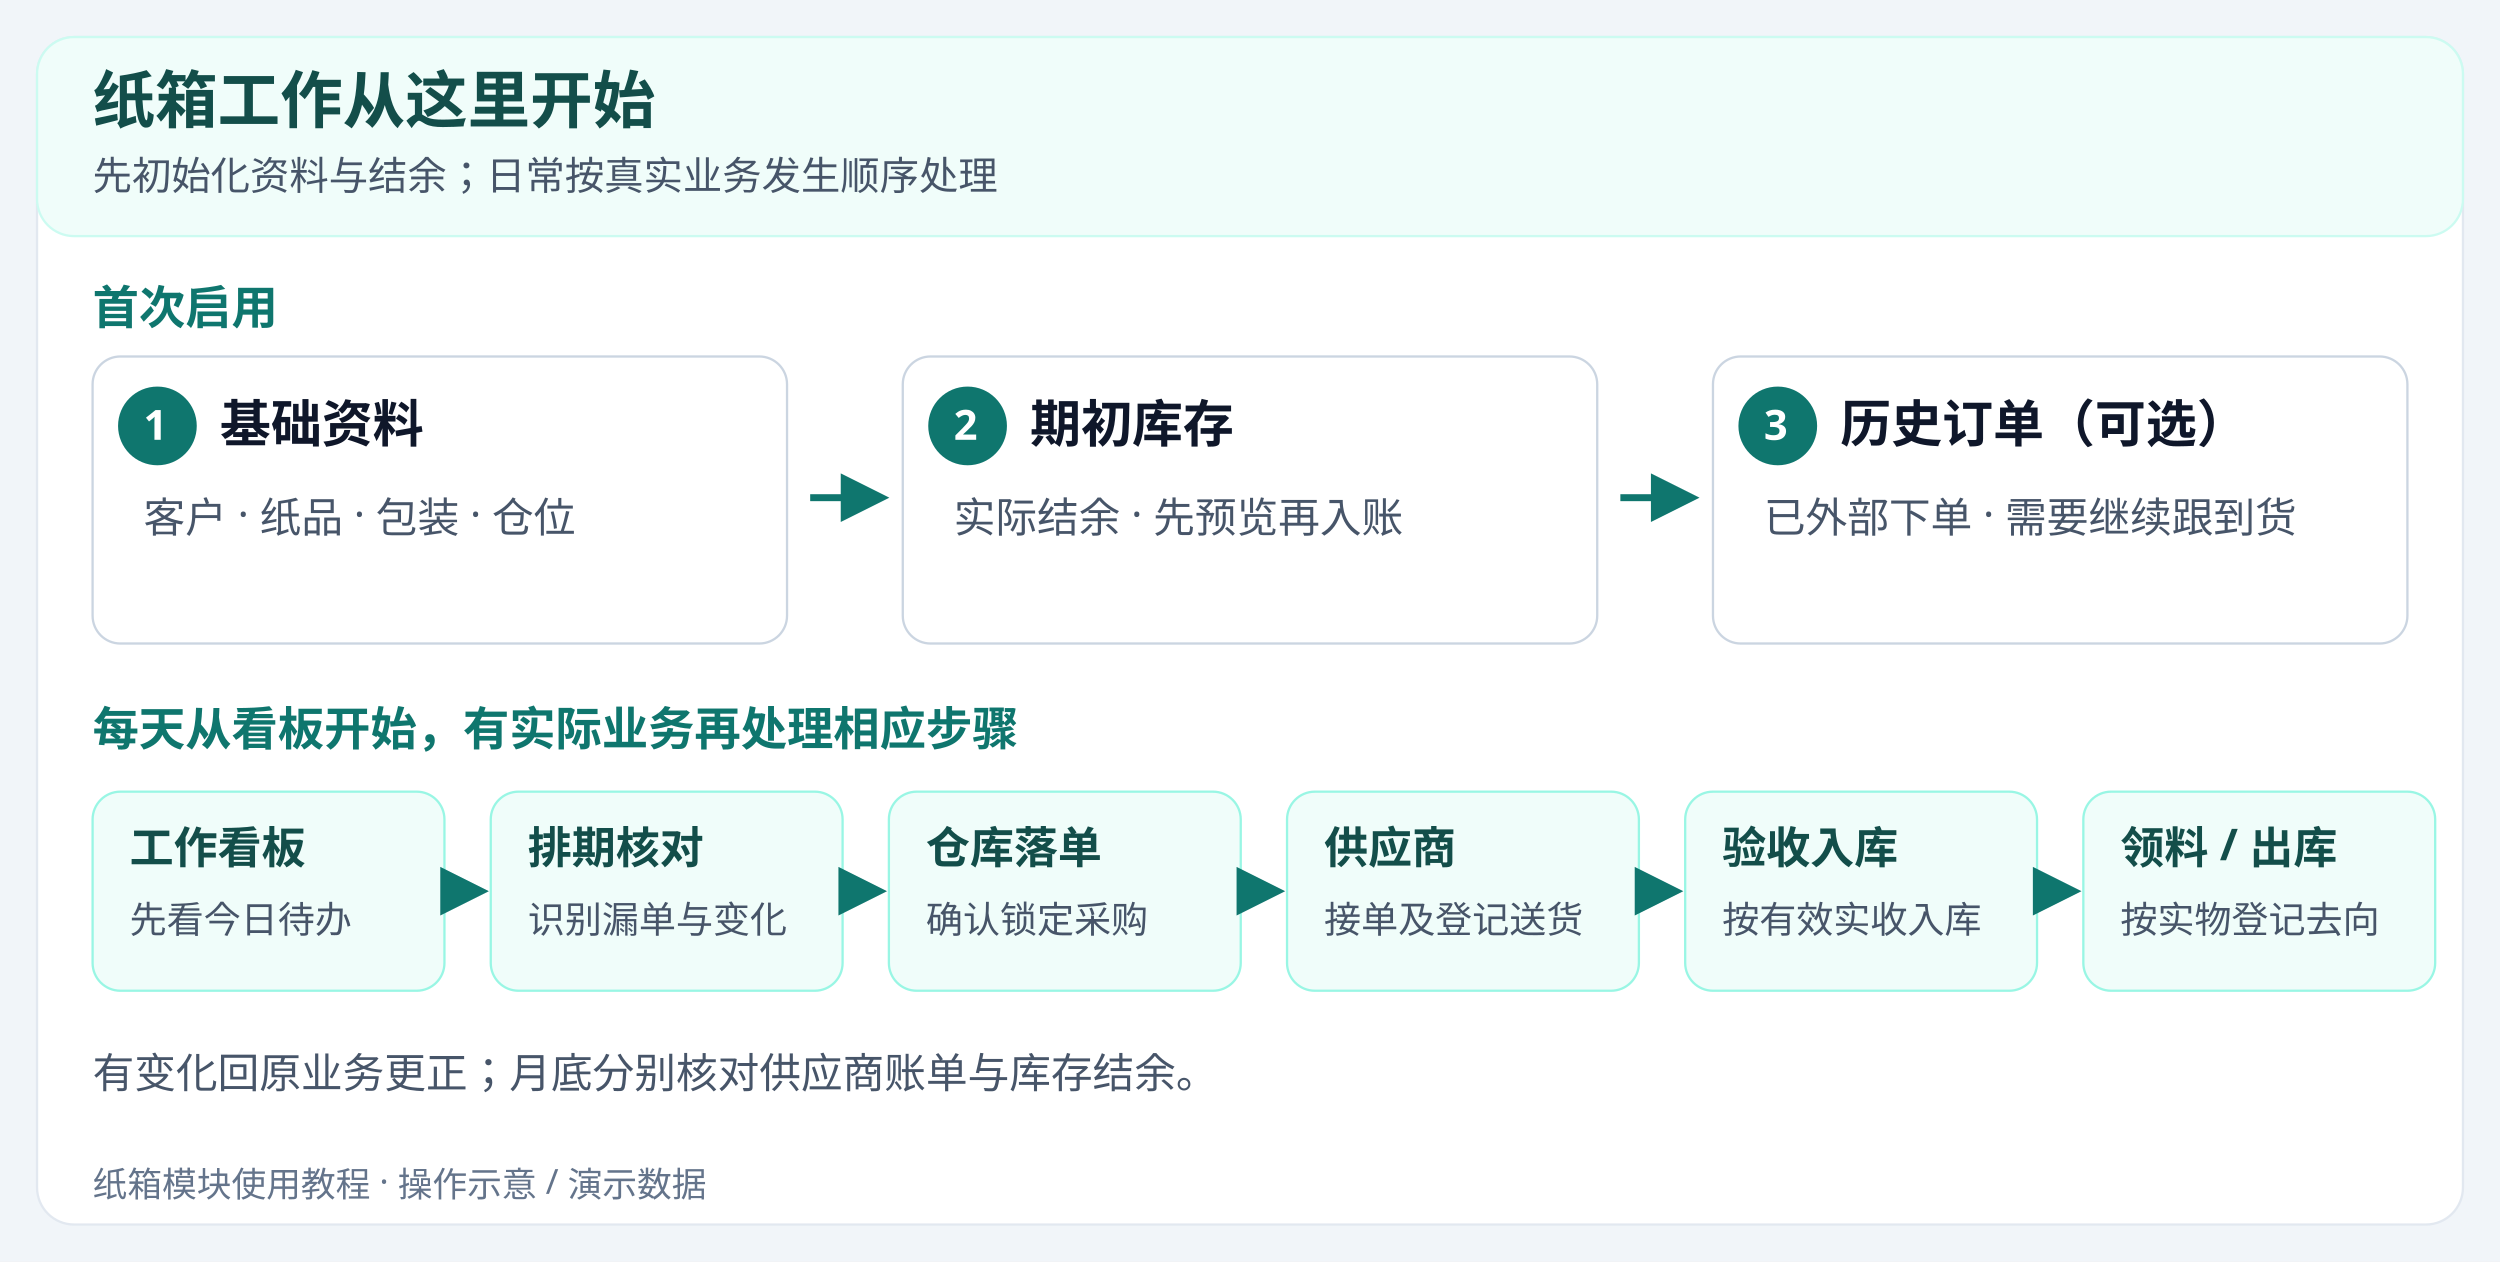
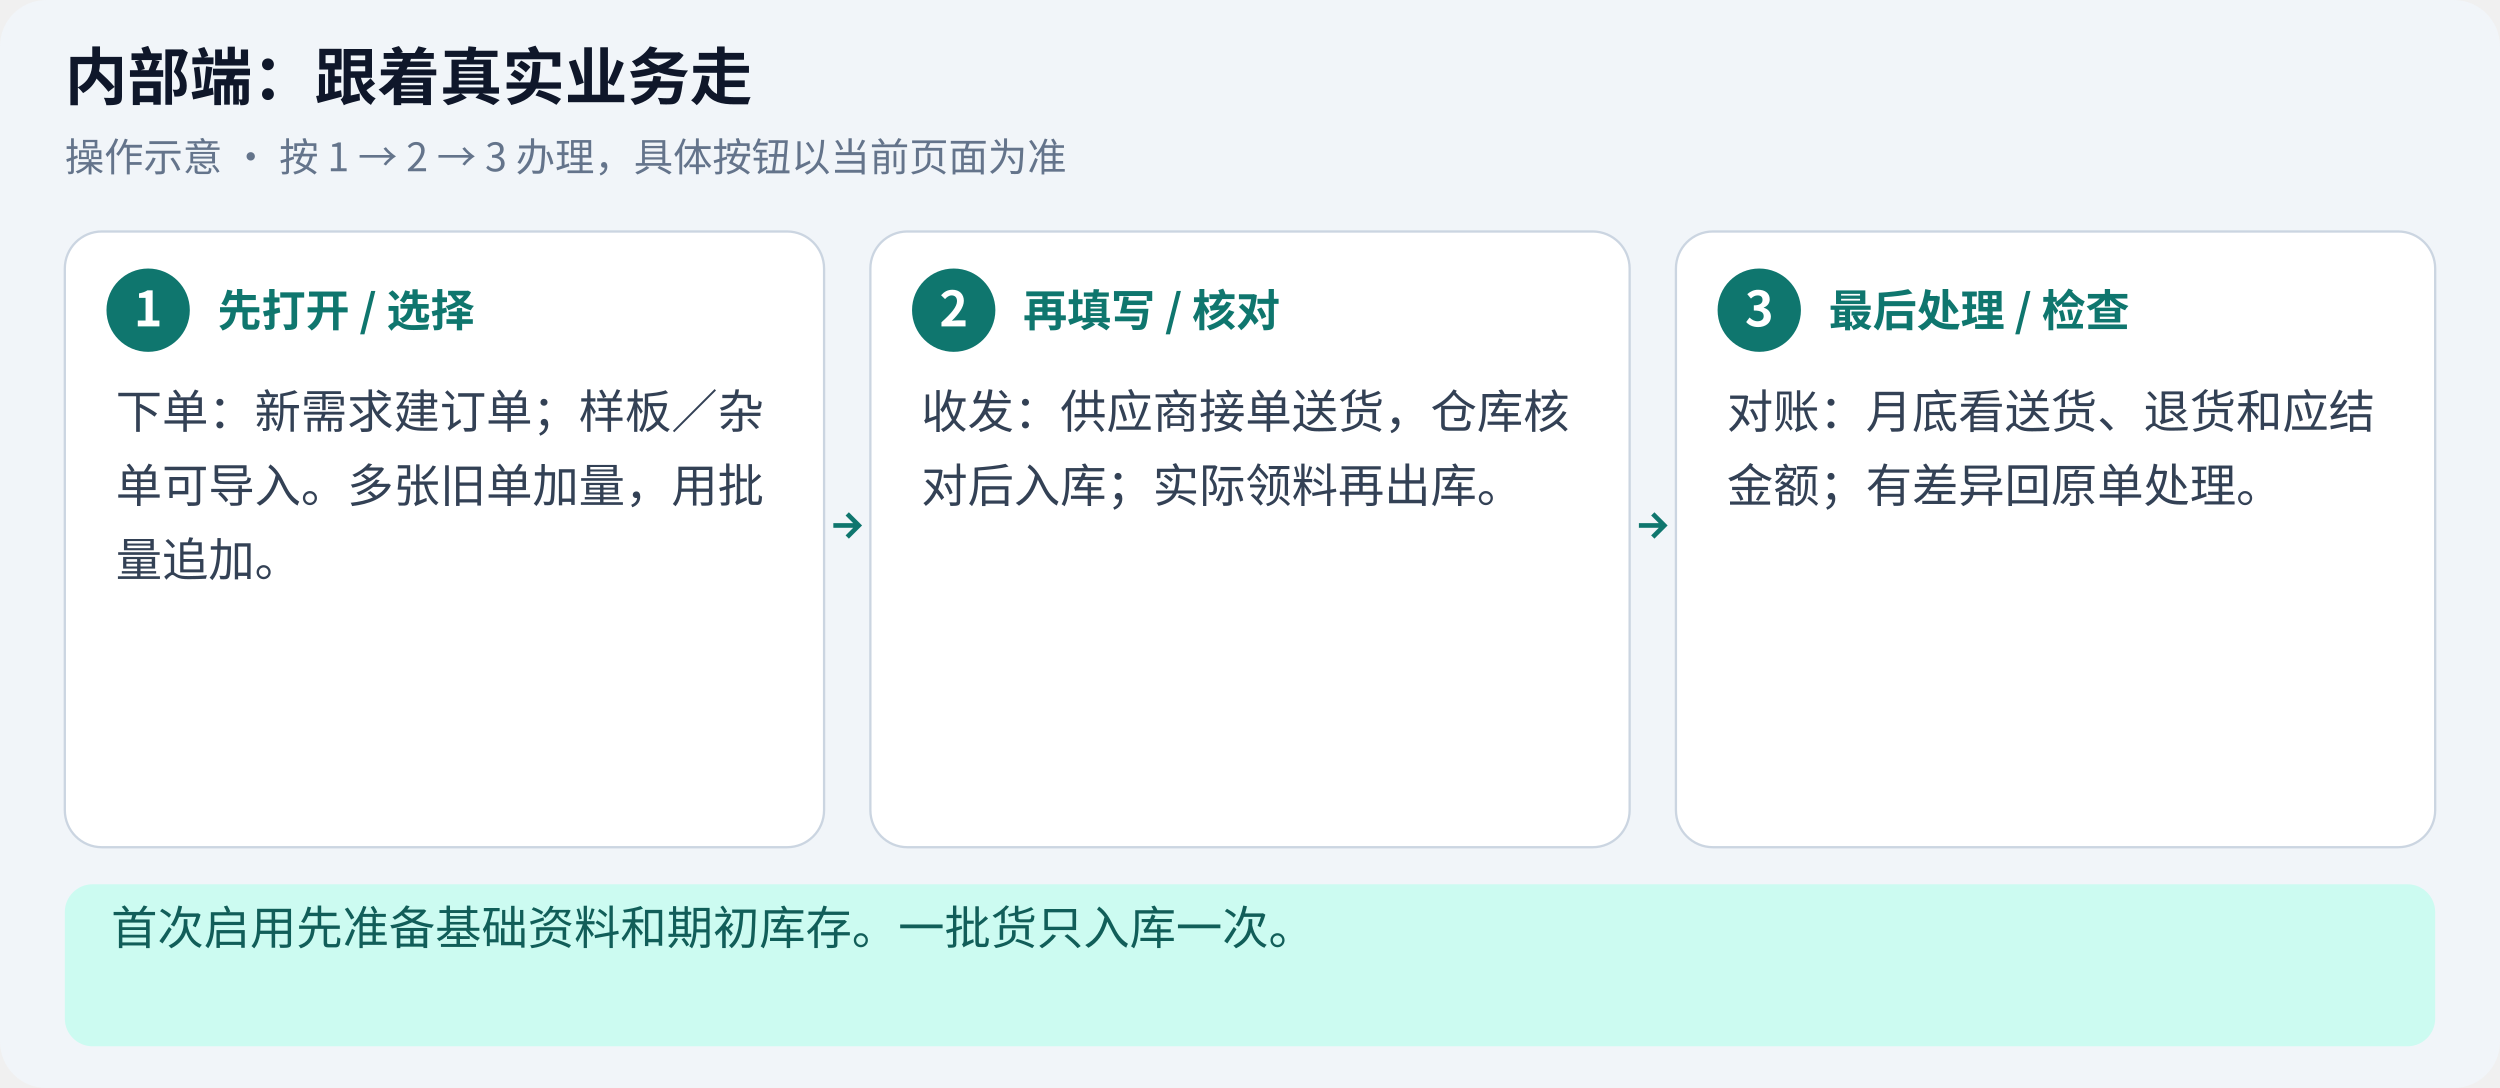
- <svg xmlns="http://www.w3.org/2000/svg" width="1080" height="545" viewBox="0 0 1080 545" role="img" aria-labelledby="title desc" lang="zh-CN">
-   <defs>
-     <marker id="arrow" viewBox="0 0 10 10" refX="8" refY="5" markerWidth="7" markerHeight="7" orient="auto-start-reverse">
-       <path d="M0 0 L10 5 L0 10 Z" fill="#0f766e" />
-     </marker>
-   </defs>
-   <g font-family="Microsoft YaHei, PingFang SC, sans-serif">
-     <rect width="1080" height="545" fill="#f1f5f9" />
-     <rect x="16" y="16" width="1048" height="513" rx="16" fill="#ffffff" stroke="#e2e8f0" />
-     <rect x="16" y="16" width="1048" height="86" rx="16" fill="#f0fdfa" stroke="#ccfbf1" />
-     <text x="40" y="53" font-size="27" fill="#134e4a" font-weight="700">纸箱工作从这里开始</text>
-     <text x="40" y="82" font-size="17" fill="#475569" font-weight="400">先初始化资料与结余；日常按真实业务发生顺序处理</text>
-     <text x="40" y="140" font-size="20" fill="#0f766e" font-weight="700">首次启用</text>
-     <rect x="40" y="154" width="300" height="124" rx="12" fill="#ffffff" stroke="#cbd5e1" />
-     <circle cx="68" cy="184" r="17" fill="#0f766e" />
-     <text x="62" y="190" font-size="18" fill="#ffffff" font-weight="700">1</text>
-     <text x="95" y="191" font-size="22" fill="#0f172a" font-weight="700">基础资料</text>
-     <text x="62" y="230" font-size="18" fill="#475569" font-weight="400">客户 · 纸品 · 包装 · 仓位</text>
-     <path d="M350 215 L380 215" stroke="#0f766e" stroke-width="3" fill="none" marker-end="url(#arrow)" />
-     <rect x="390" y="154" width="300" height="124" rx="12" fill="#ffffff" stroke="#cbd5e1" />
-     <circle cx="418" cy="184" r="17" fill="#0f766e" />
-     <text x="412" y="190" font-size="18" fill="#ffffff" font-weight="700">2</text>
-     <text x="445" y="191" font-size="22" fill="#0f172a" font-weight="700">期初库存</text>
-     <text x="412" y="230" font-size="18" fill="#475569" font-weight="400">实际结余 · 先预览再入账</text>
-     <path d="M700 215 L730 215" stroke="#0f766e" stroke-width="3" fill="none" marker-end="url(#arrow)" />
-     <rect x="740" y="154" width="300" height="124" rx="12" fill="#ffffff" stroke="#cbd5e1" />
-     <circle cx="768" cy="184" r="17" fill="#0f766e" />
-     <text x="762" y="190" font-size="18" fill="#ffffff" font-weight="700">3</text>
-     <text x="795" y="191" font-size="22" fill="#0f172a" font-weight="700">历史订单（可选）</text>
-     <text x="762" y="230" font-size="18" fill="#475569" font-weight="400">已外部下单 · 需要继续跟到货</text>
-     <text x="40" y="322" font-size="20" fill="#0f766e" font-weight="700">每天从看板开始，有实际业务再处理相应步骤</text>
-     <rect x="40" y="342" width="152" height="86" rx="12" fill="#f0fdfa" stroke="#99f6e4" />
-     <text x="56" y="373" font-size="19" fill="#134e4a" font-weight="700">工作看板</text>
-     <text x="56" y="403" font-size="16" fill="#475569" font-weight="400">先看今日待办</text>
-     <rect x="212" y="342" width="152" height="86" rx="12" fill="#f0fdfa" stroke="#99f6e4" />
-     <text x="228" y="373" font-size="19" fill="#134e4a" font-weight="700">排期核对</text>
-     <text x="228" y="403" font-size="16" fill="#475569" font-weight="400">识别漏单与变化</text>
-     <rect x="384" y="342" width="152" height="86" rx="12" fill="#f0fdfa" stroke="#99f6e4" />
-     <text x="400" y="373" font-size="19" fill="#134e4a" font-weight="700">仓库落单</text>
-     <text x="400" y="403" font-size="16" fill="#475569" font-weight="400">确认锁定采购</text>
-     <rect x="556" y="342" width="152" height="86" rx="12" fill="#f0fdfa" stroke="#99f6e4" />
-     <text x="572" y="373" font-size="19" fill="#134e4a" font-weight="700">供应商</text>
-     <text x="572" y="403" font-size="16" fill="#475569" font-weight="400">接单及登记送货</text>
-     <rect x="728" y="342" width="152" height="86" rx="12" fill="#f0fdfa" stroke="#99f6e4" />
-     <text x="744" y="373" font-size="19" fill="#134e4a" font-weight="700">验收入库</text>
-     <text x="744" y="403" font-size="16" fill="#475569" font-weight="400">按有效实收入库</text>
-     <rect x="900" y="342" width="152" height="86" rx="12" fill="#f0fdfa" stroke="#99f6e4" />
-     <text x="916" y="373" font-size="19" fill="#134e4a" font-weight="700">领料 / 出库</text>
-     <text x="916" y="403" font-size="16" fill="#475569" font-weight="400">按实物登记去向</text>
-     <path d="M198 385 L207 385" stroke="#0f766e" stroke-width="3" fill="none" marker-end="url(#arrow)" />
-     <path d="M370 385 L379 385" stroke="#0f766e" stroke-width="3" fill="none" marker-end="url(#arrow)" />
-     <path d="M542 385 L551 385" stroke="#0f766e" stroke-width="3" fill="none" marker-end="url(#arrow)" />
-     <path d="M714 385 L723 385" stroke="#0f766e" stroke-width="3" fill="none" marker-end="url(#arrow)" />
-     <path d="M886 385 L895 385" stroke="#0f766e" stroke-width="3" fill="none" marker-end="url(#arrow)" />
-     <text x="40" y="470" font-size="18" fill="#475569" font-weight="400">有变化回原业务更正；月底分别核对供应商账单与库存结余。</text>
-     <text x="40" y="517" font-size="15" fill="#64748b" font-weight="400">纸箱模块使用教程 · 操作示意 / 演示数据</text>
+ <svg xmlns="http://www.w3.org/2000/svg" width="1080" height="470" viewBox="0 0 1080 470" role="img" aria-labelledby="title desc">
+   <rect width="1080" height="470" rx="20" fill="#f1f5f9" />
+   <g font-family="Microsoft YaHei, Noto Sans CJK SC, sans-serif">
+     <text x="28" y="43" font-size="27" font-weight="700" fill="#0f172a">内部端：跟着真实业务走</text>
+     <text x="28" y="74" font-size="17" fill="#64748b">操作示意 · 按 1 → 2 → 3 办理，具体按钮以当前页面为准</text>
+     <rect x="28" y="100" width="328" height="266" rx="16" fill="white" stroke="#cbd5e1" />
+     <circle cx="64" cy="134" r="18" fill="#0f766e" />
+     <text x="64" y="141" text-anchor="middle" fill="white" font-size="21" font-weight="700">1</text>
+     <text x="94" y="141" fill="#0f766e" font-size="19" font-weight="700">先打开 / 选择</text>
+     <text x="50" y="185" font-size="20" fill="#334155">
+       <tspan x="50" dy="0">下单：新需求建订单；样板／杂</tspan>
+       <tspan x="50" dy="32">单可导入。多张旧单加量，用批</tspan>
+       <tspan x="50" dy="32">量追加。</tspan>
+     </text>
+     <path d="M360 227 h10 m-4 -5 5 5 -5 5" stroke="#0f766e" fill="none" stroke-width="2" />
+     <rect x="376" y="100" width="328" height="266" rx="16" fill="white" stroke="#cbd5e1" />
+     <circle cx="412" cy="134" r="18" fill="#0f766e" />
+     <text x="412" y="141" text-anchor="middle" fill="white" font-size="21" font-weight="700">2</text>
+     <text x="442" y="141" fill="#0f766e" font-size="19" font-weight="700">再填写 / 核对</text>
+     <text x="398" y="185" font-size="20" fill="#334155">
+       <tspan x="398" dy="0">收发：供应商接单送货，仓库核</tspan>
+       <tspan x="398" dy="32">对后入库；实际领料再出库。</tspan>
+     </text>
+     <path d="M708 227 h10 m-4 -5 5 5 -5 5" stroke="#0f766e" fill="none" stroke-width="2" />
+     <rect x="724" y="100" width="328" height="266" rx="16" fill="white" stroke="#cbd5e1" />
+     <circle cx="760" cy="134" r="18" fill="#0f766e" />
+     <text x="760" y="141" text-anchor="middle" fill="white" font-size="21" font-weight="700">3</text>
+     <text x="790" y="141" fill="#0f766e" font-size="19" font-weight="700">最后处理 / 检查</text>
+     <text x="746" y="185" font-size="20" fill="#334155">
+       <tspan x="746" dy="0">对账：月底看送货、退货和应结</tspan>
+       <tspan x="746" dy="32">金额；有差异回原单处理。</tspan>
+     </text>
+     <rect x="28" y="382" width="1024" height="70" rx="12" fill="#ccfbf1" />
+     <text x="48" y="408" font-size="20" fill="#115e59">
+       <tspan x="48" dy="0">首次启用先准备基础资料和期初库存。一批货只入库一次。</tspan>
+     </text>
  </g>
</svg>
